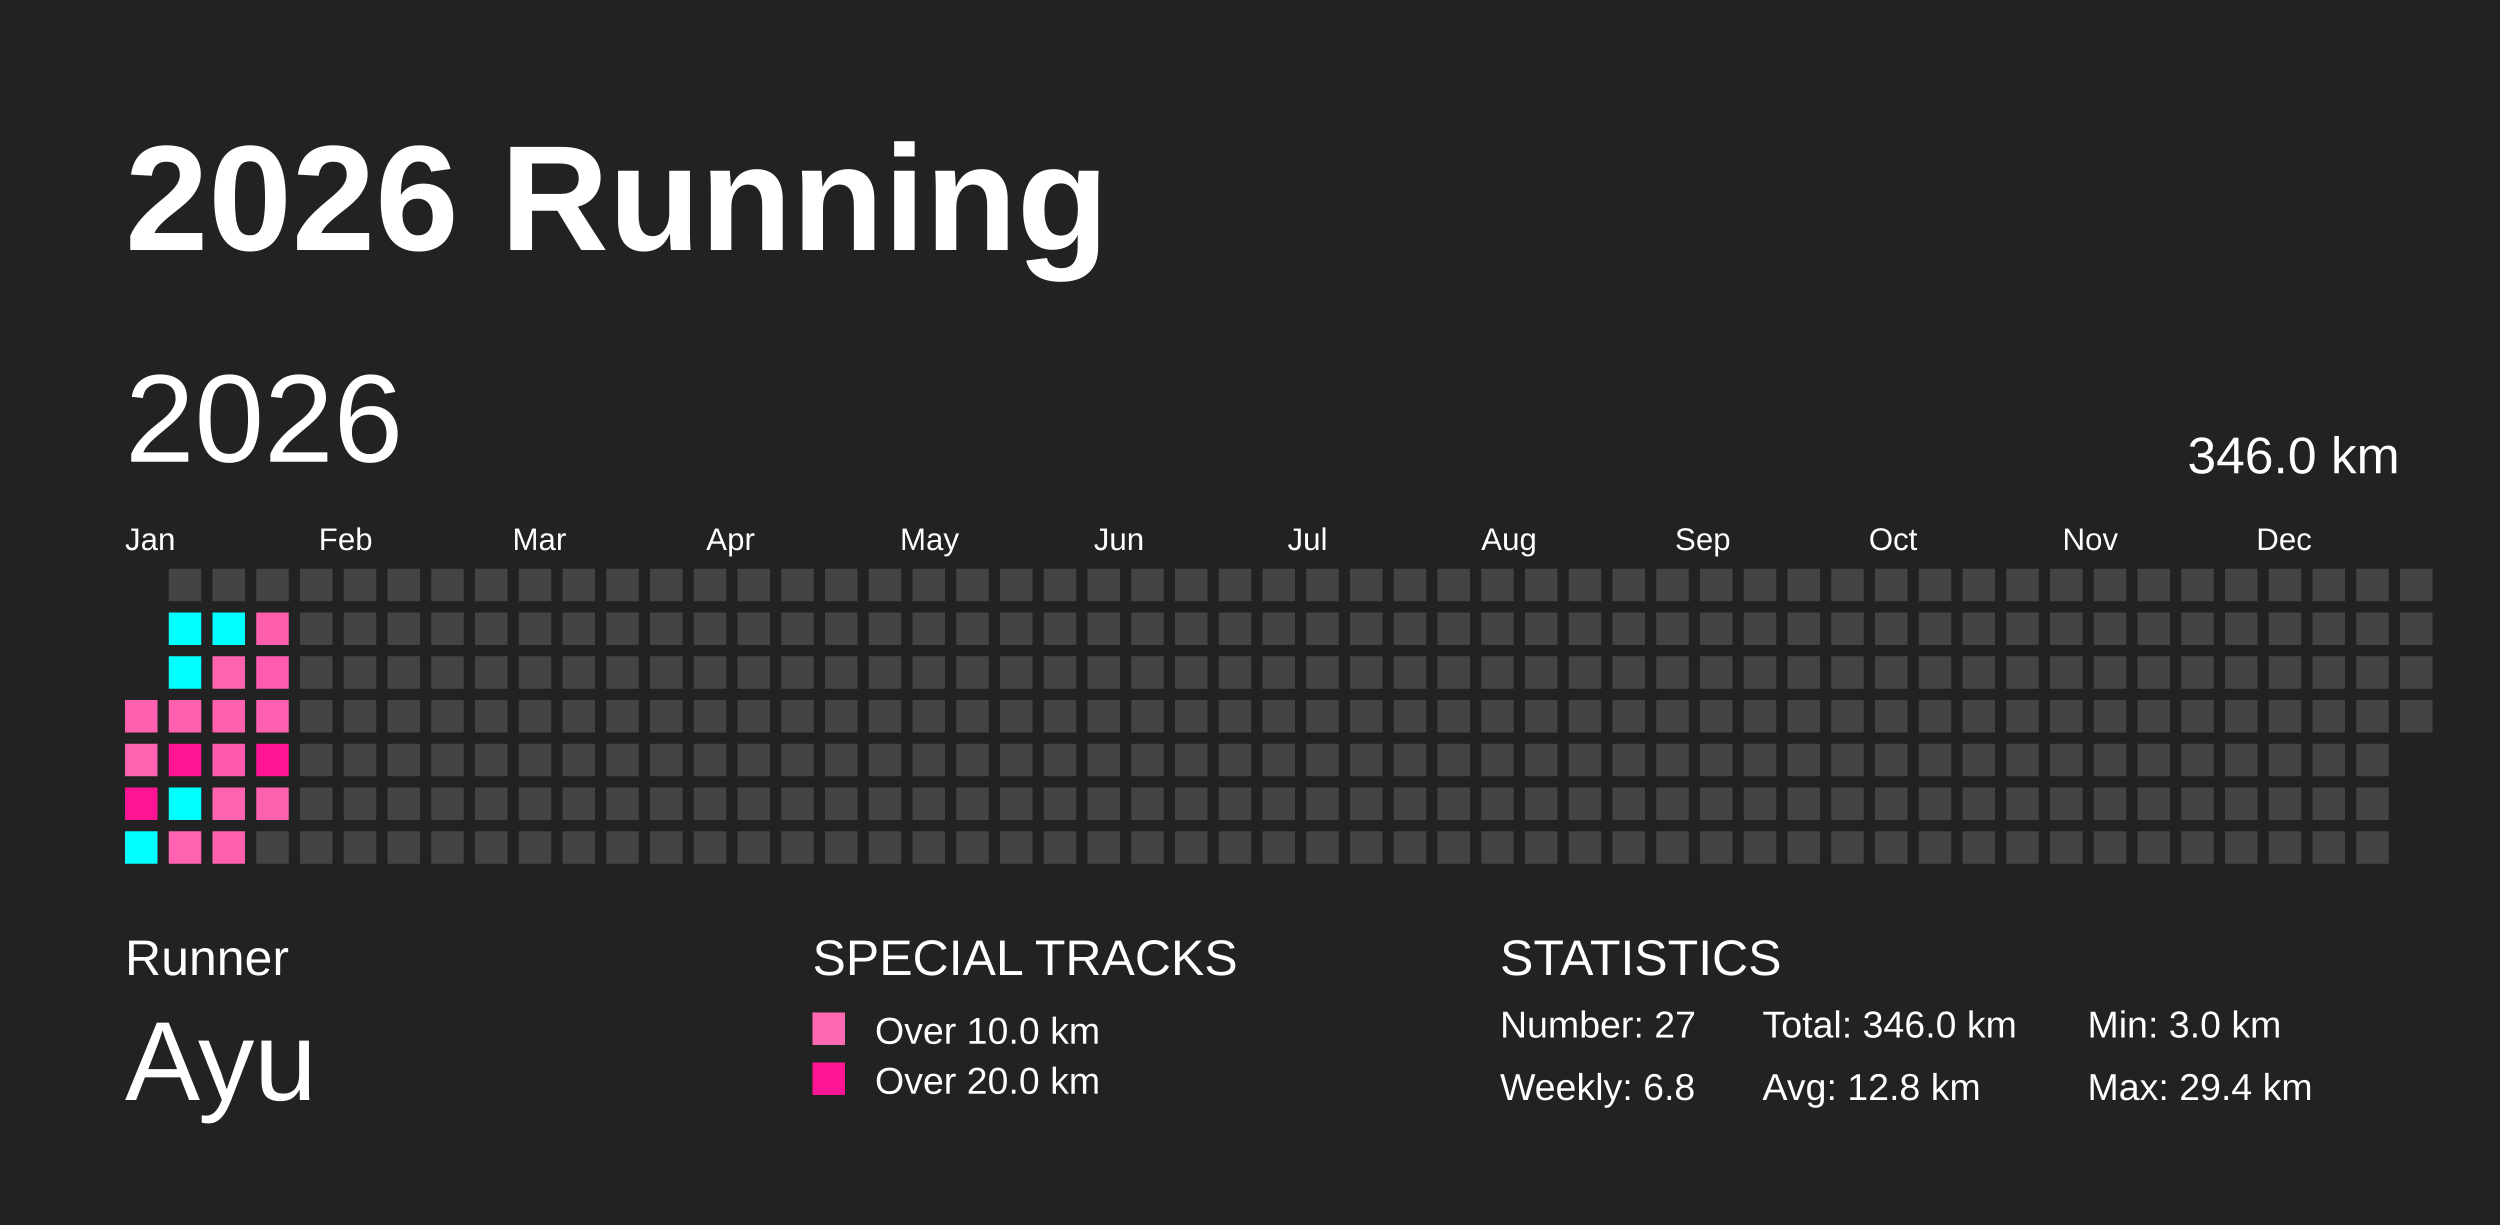
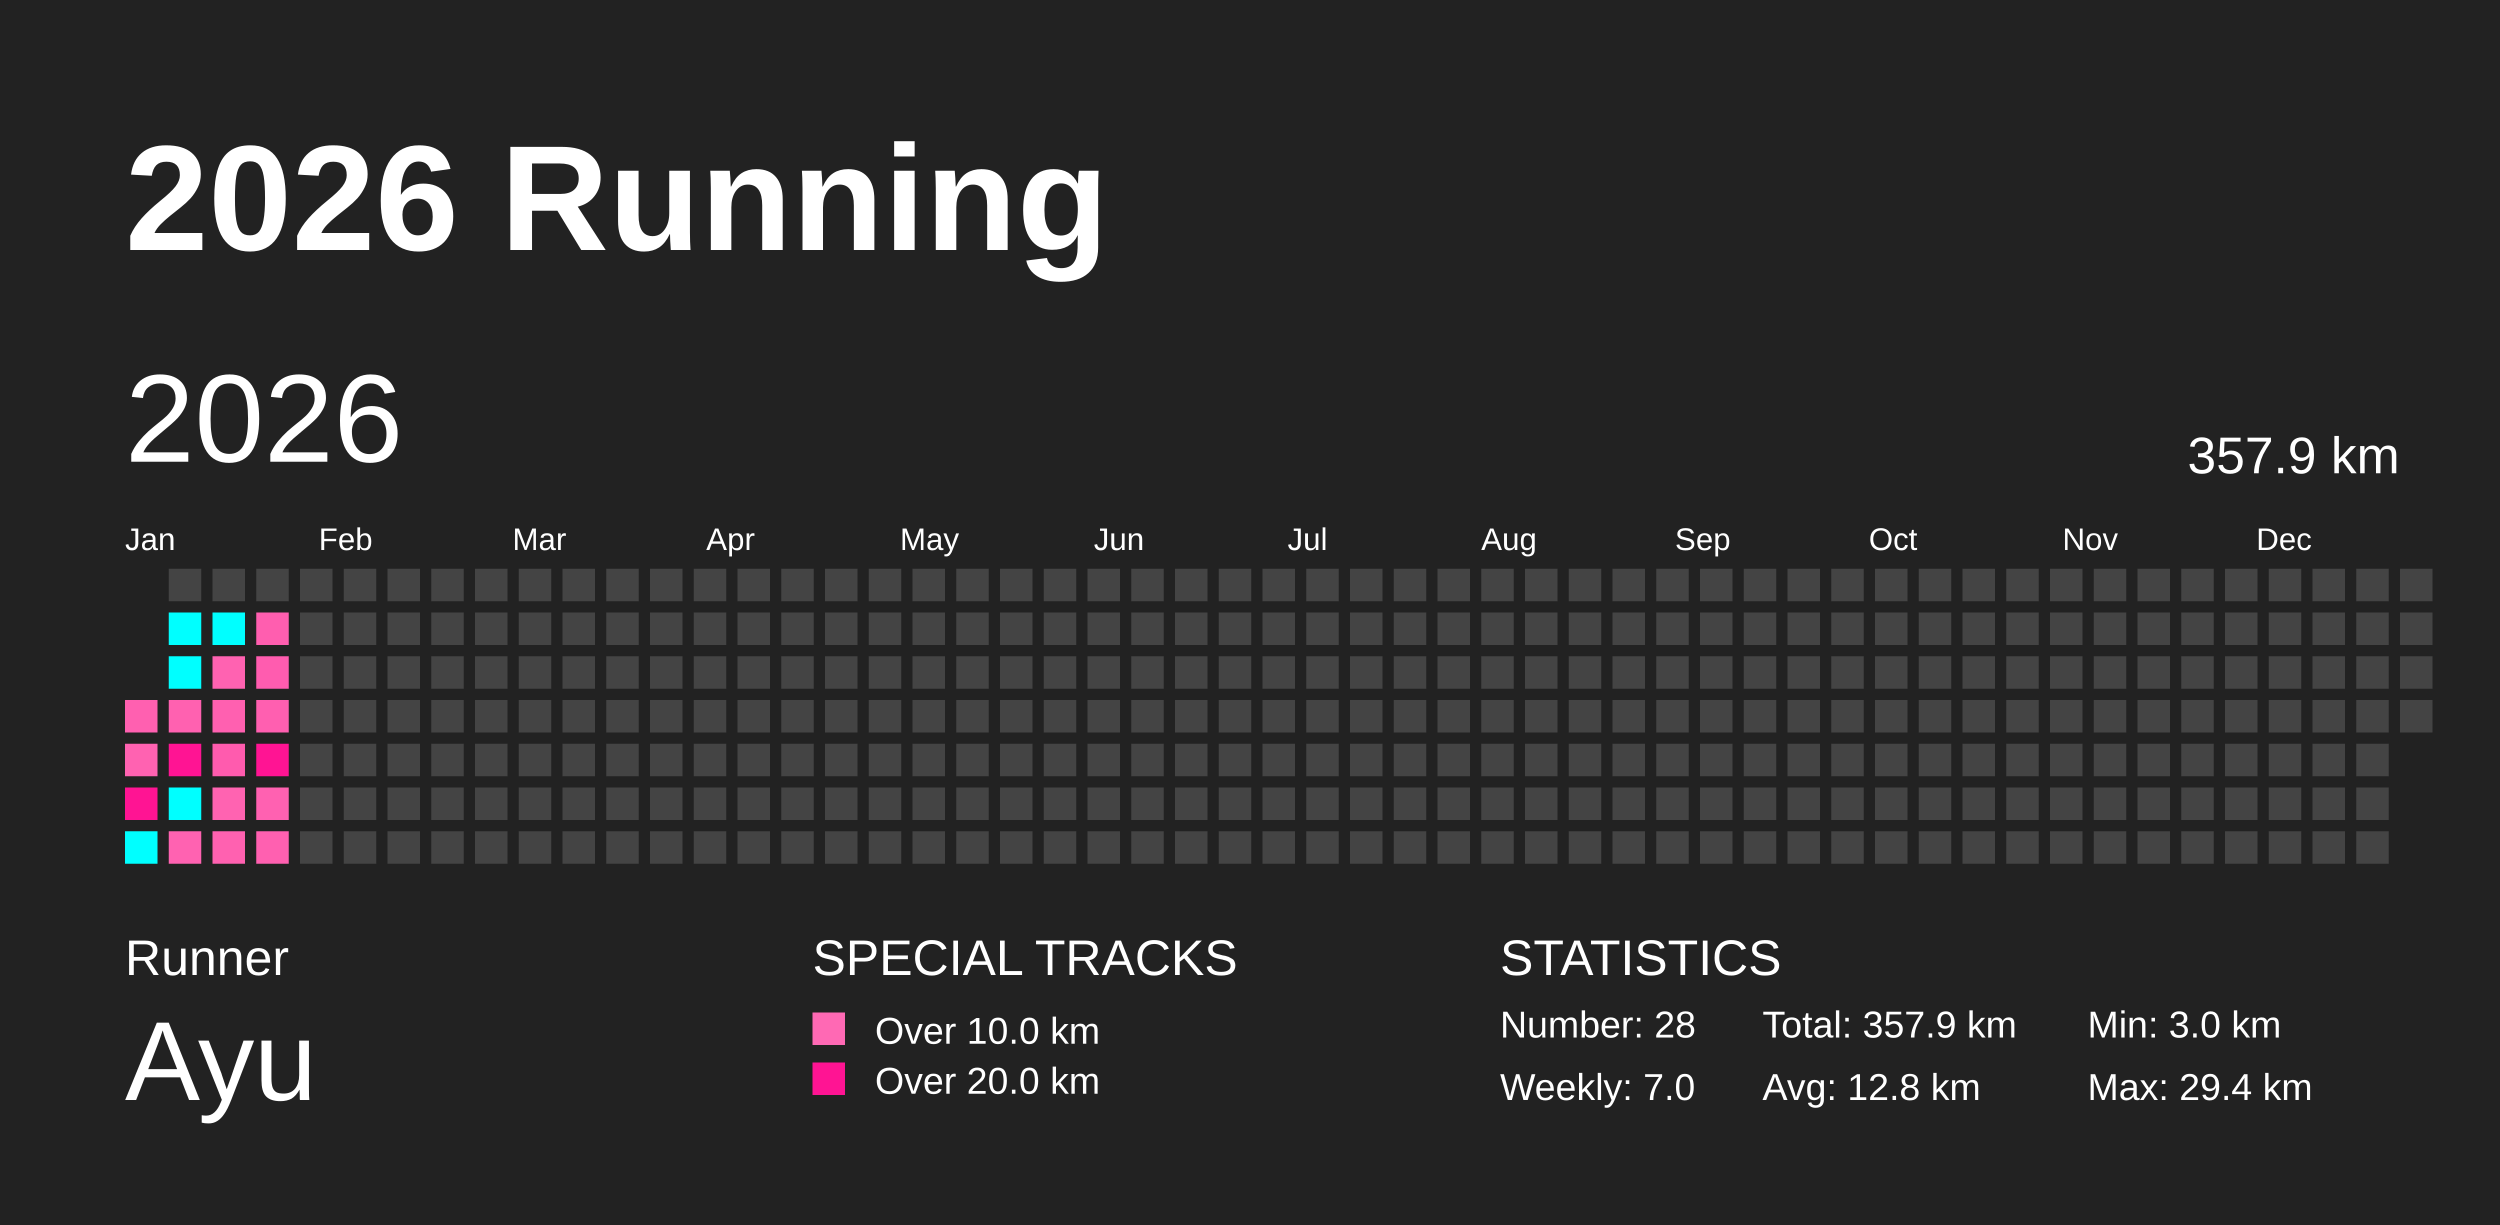
<svg xmlns="http://www.w3.org/2000/svg" baseProfile="full" height="98mm" version="1.1" viewBox="0,0,200,98" width="200mm">
  <defs />
  <rect fill="#222222" height="98" width="200" x="0" y="0" />
  <text fill="#FFFFFF" style="font-size:12px; font-family:Arial; font-weight:bold;" x="10" y="20">2026 Running</text>
  <text fill="#FFFFFF" style="font-size:4px; font-family:Arial" x="10" y="78">Runner</text>
  <text fill="#FFFFFF" style="font-size:9px; font-family:Arial" x="10" y="88">Ayu</text>
  <text fill="#FFFFFF" style="font-size:4px; font-family:Arial" x="65" y="78">SPECIAL TRACKS</text>
  <rect fill="#ff69b4" height="2.6" width="2.6" x="65" y="81" />
  <text fill="#FFFFFF" style="font-size:3px; font-family:Arial" x="70" y="83.5">Over 10.0 km</text>
  <rect fill="#ff1493" height="2.6" width="2.6" x="65" y="85" />
  <text fill="#FFFFFF" style="font-size:3px; font-family:Arial" x="70" y="87.5">Over 20.0 km</text>
  <text fill="#FFFFFF" style="font-size:4px; font-family:Arial" x="120" y="78">STATISTICS</text>
-   <text fill="#FFFFFF" style="font-size:3px; font-family:Arial" x="120" y="83">Number: 27</text>
-   <text fill="#FFFFFF" style="font-size:3px; font-family:Arial" x="120" y="88">Weekly: 6.8</text>
-   <text fill="#FFFFFF" style="font-size:3px; font-family:Arial" x="141" y="83">Total: 346.0 km</text>
+   <text fill="#FFFFFF" style="font-size:3px; font-family:Arial" x="120" y="83">Number: 28</text>
+   <text fill="#FFFFFF" style="font-size:3px; font-family:Arial" x="120" y="88">Weekly: 7.0</text>
+   <text fill="#FFFFFF" style="font-size:3px; font-family:Arial" x="141" y="83">Total: 357.9 km</text>
  <text fill="#FFFFFF" style="font-size:3px; font-family:Arial" x="141" y="88">Avg: 12.8 km</text>
  <text fill="#FFFFFF" style="font-size:3px; font-family:Arial" x="167" y="83">Min: 3.0 km</text>
  <text fill="#FFFFFF" style="font-size:3px; font-family:Arial" x="167" y="88">Max: 29.4 km</text>
  <text dominant-baseline="hanging" fill="#FFFFFF" style="font-size:10.0px; font-family:Arial;" x="10" y="30">2026</text>
-   <text dominant-baseline="hanging" fill="#FFFFFF" style="font-size:4.125px; font-family:Arial;" x="175" y="35">346.0 km</text>
+   <text dominant-baseline="hanging" fill="#FFFFFF" style="font-size:4.125px; font-family:Arial;" x="175" y="35">357.9 km</text>
  <text fill="#FFFFFF" style="font-size:2.5px; font-family:Arial" x="10.0" y="44">Jan</text>
  <text fill="#FFFFFF" style="font-size:2.5px; font-family:Arial" x="25.5" y="44">Feb</text>
  <text fill="#FFFFFF" style="font-size:2.5px; font-family:Arial" x="41.0" y="44">Mar</text>
  <text fill="#FFFFFF" style="font-size:2.5px; font-family:Arial" x="56.5" y="44">Apr</text>
  <text fill="#FFFFFF" style="font-size:2.5px; font-family:Arial" x="72.0" y="44">May</text>
  <text fill="#FFFFFF" style="font-size:2.5px; font-family:Arial" x="87.5" y="44">Jun</text>
  <text fill="#FFFFFF" style="font-size:2.5px; font-family:Arial" x="103.0" y="44">Jul</text>
  <text fill="#FFFFFF" style="font-size:2.5px; font-family:Arial" x="118.5" y="44">Aug</text>
  <text fill="#FFFFFF" style="font-size:2.5px; font-family:Arial" x="134.0" y="44">Sep</text>
  <text fill="#FFFFFF" style="font-size:2.5px; font-family:Arial" x="149.5" y="44">Oct</text>
  <text fill="#FFFFFF" style="font-size:2.5px; font-family:Arial" x="165.0" y="44">Nov</text>
  <text fill="#FFFFFF" style="font-size:2.5px; font-family:Arial" x="180.5" y="44">Dec</text>
  <rect fill="#ff60b0" height="2.6" width="2.6" x="10.0" y="56.0" />
  <rect fill="#ff62b1" height="2.6" width="2.6" x="10.0" y="59.5" />
  <rect fill="#ff1493" height="2.6" width="2.6" x="10.0" y="63.0" />
  <rect fill="#00ffff" height="2.6" width="2.6" x="10.0" y="66.5" />
  <rect fill="#444444" height="2.6" width="2.6" x="13.5" y="45.5" />
  <rect fill="#00ffff" height="2.6" width="2.6" x="13.5" y="49.0" />
  <rect fill="#00ffff" height="2.6" width="2.6" x="13.5" y="52.5" />
  <rect fill="#ff61b0" height="2.6" width="2.6" x="13.5" y="56.0" />
  <rect fill="#ff1493" height="2.6" width="2.6" x="13.5" y="59.5" />
  <rect fill="#00ffff" height="2.6" width="2.6" x="13.5" y="63.0" />
  <rect fill="#ff62b1" height="2.6" width="2.6" x="13.5" y="66.5" />
  <rect fill="#444444" height="2.6" width="2.6" x="17.0" y="45.5" />
  <rect fill="#00ffff" height="2.6" width="2.6" x="17.0" y="49.0" />
  <rect fill="#ff62b1" height="2.6" width="2.6" x="17.0" y="52.5" />
  <rect fill="#ff60b0" height="2.6" width="2.6" x="17.0" y="56.0" />
  <rect fill="#ff5bae" height="2.6" width="2.6" x="17.0" y="59.5" />
  <rect fill="#ff63b1" height="2.6" width="2.6" x="17.0" y="63.0" />
  <rect fill="#ff61b0" height="2.6" width="2.6" x="17.0" y="66.5" />
  <rect fill="#444444" height="2.6" width="2.6" x="20.5" y="45.5" />
  <rect fill="#ff5eaf" height="2.6" width="2.6" x="20.5" y="49.0" />
  <rect fill="#ff5caf" height="2.6" width="2.6" x="20.5" y="52.5" />
  <rect fill="#ff5fb0" height="2.6" width="2.6" x="20.5" y="56.0" />
  <rect fill="#ff1493" height="2.6" width="2.6" x="20.5" y="59.5" />
  <rect fill="#ff61b1" height="2.6" width="2.6" x="20.5" y="63.0" />
-   <rect fill="#444444" height="2.6" width="2.6" x="20.5" y="66.5" />
+   <rect fill="#ff60b0" height="2.6" width="2.6" x="20.5" y="66.5" />
  <rect fill="#444444" height="2.6" width="2.6" x="24.0" y="45.5" />
  <rect fill="#444444" height="2.6" width="2.6" x="24.0" y="49.0" />
  <rect fill="#444444" height="2.6" width="2.6" x="24.0" y="52.5" />
  <rect fill="#444444" height="2.6" width="2.6" x="24.0" y="56.0" />
  <rect fill="#444444" height="2.6" width="2.6" x="24.0" y="59.5" />
  <rect fill="#444444" height="2.6" width="2.6" x="24.0" y="63.0" />
  <rect fill="#444444" height="2.6" width="2.6" x="24.0" y="66.5" />
  <rect fill="#444444" height="2.6" width="2.6" x="27.5" y="45.5" />
  <rect fill="#444444" height="2.6" width="2.6" x="27.5" y="49.0" />
  <rect fill="#444444" height="2.6" width="2.6" x="27.5" y="52.5" />
  <rect fill="#444444" height="2.6" width="2.6" x="27.5" y="56.0" />
  <rect fill="#444444" height="2.6" width="2.6" x="27.5" y="59.5" />
  <rect fill="#444444" height="2.6" width="2.6" x="27.5" y="63.0" />
  <rect fill="#444444" height="2.6" width="2.6" x="27.5" y="66.5" />
  <rect fill="#444444" height="2.6" width="2.6" x="31.0" y="45.5" />
  <rect fill="#444444" height="2.6" width="2.6" x="31.0" y="49.0" />
  <rect fill="#444444" height="2.6" width="2.6" x="31.0" y="52.5" />
  <rect fill="#444444" height="2.6" width="2.6" x="31.0" y="56.0" />
  <rect fill="#444444" height="2.6" width="2.6" x="31.0" y="59.5" />
  <rect fill="#444444" height="2.6" width="2.6" x="31.0" y="63.0" />
  <rect fill="#444444" height="2.6" width="2.6" x="31.0" y="66.5" />
  <rect fill="#444444" height="2.6" width="2.6" x="34.5" y="45.5" />
  <rect fill="#444444" height="2.6" width="2.6" x="34.5" y="49.0" />
  <rect fill="#444444" height="2.6" width="2.6" x="34.5" y="52.5" />
  <rect fill="#444444" height="2.6" width="2.6" x="34.5" y="56.0" />
  <rect fill="#444444" height="2.6" width="2.6" x="34.5" y="59.5" />
  <rect fill="#444444" height="2.6" width="2.6" x="34.5" y="63.0" />
  <rect fill="#444444" height="2.6" width="2.6" x="34.5" y="66.5" />
  <rect fill="#444444" height="2.6" width="2.6" x="38.0" y="45.5" />
  <rect fill="#444444" height="2.6" width="2.6" x="38.0" y="49.0" />
  <rect fill="#444444" height="2.6" width="2.6" x="38.0" y="52.5" />
  <rect fill="#444444" height="2.6" width="2.6" x="38.0" y="56.0" />
  <rect fill="#444444" height="2.6" width="2.6" x="38.0" y="59.5" />
  <rect fill="#444444" height="2.6" width="2.6" x="38.0" y="63.0" />
  <rect fill="#444444" height="2.6" width="2.6" x="38.0" y="66.5" />
  <rect fill="#444444" height="2.6" width="2.6" x="41.5" y="45.5" />
  <rect fill="#444444" height="2.6" width="2.6" x="41.5" y="49.0" />
  <rect fill="#444444" height="2.6" width="2.6" x="41.5" y="52.5" />
  <rect fill="#444444" height="2.6" width="2.6" x="41.5" y="56.0" />
  <rect fill="#444444" height="2.6" width="2.6" x="41.5" y="59.5" />
  <rect fill="#444444" height="2.6" width="2.6" x="41.5" y="63.0" />
  <rect fill="#444444" height="2.6" width="2.6" x="41.5" y="66.5" />
  <rect fill="#444444" height="2.6" width="2.6" x="45.0" y="45.5" />
  <rect fill="#444444" height="2.6" width="2.6" x="45.0" y="49.0" />
  <rect fill="#444444" height="2.6" width="2.6" x="45.0" y="52.5" />
  <rect fill="#444444" height="2.6" width="2.6" x="45.0" y="56.0" />
  <rect fill="#444444" height="2.6" width="2.6" x="45.0" y="59.5" />
  <rect fill="#444444" height="2.6" width="2.6" x="45.0" y="63.0" />
  <rect fill="#444444" height="2.6" width="2.6" x="45.0" y="66.5" />
  <rect fill="#444444" height="2.6" width="2.6" x="48.5" y="45.5" />
  <rect fill="#444444" height="2.6" width="2.6" x="48.5" y="49.0" />
  <rect fill="#444444" height="2.6" width="2.6" x="48.5" y="52.5" />
  <rect fill="#444444" height="2.6" width="2.6" x="48.5" y="56.0" />
  <rect fill="#444444" height="2.6" width="2.6" x="48.5" y="59.5" />
  <rect fill="#444444" height="2.6" width="2.6" x="48.5" y="63.0" />
  <rect fill="#444444" height="2.6" width="2.6" x="48.5" y="66.5" />
  <rect fill="#444444" height="2.6" width="2.6" x="52.0" y="45.5" />
  <rect fill="#444444" height="2.6" width="2.6" x="52.0" y="49.0" />
  <rect fill="#444444" height="2.6" width="2.6" x="52.0" y="52.5" />
  <rect fill="#444444" height="2.6" width="2.6" x="52.0" y="56.0" />
  <rect fill="#444444" height="2.6" width="2.6" x="52.0" y="59.5" />
  <rect fill="#444444" height="2.6" width="2.6" x="52.0" y="63.0" />
  <rect fill="#444444" height="2.6" width="2.6" x="52.0" y="66.5" />
  <rect fill="#444444" height="2.6" width="2.6" x="55.5" y="45.5" />
  <rect fill="#444444" height="2.6" width="2.6" x="55.5" y="49.0" />
  <rect fill="#444444" height="2.6" width="2.6" x="55.5" y="52.5" />
  <rect fill="#444444" height="2.6" width="2.6" x="55.5" y="56.0" />
  <rect fill="#444444" height="2.6" width="2.6" x="55.5" y="59.5" />
  <rect fill="#444444" height="2.6" width="2.6" x="55.5" y="63.0" />
  <rect fill="#444444" height="2.6" width="2.6" x="55.5" y="66.5" />
  <rect fill="#444444" height="2.6" width="2.6" x="59.0" y="45.5" />
  <rect fill="#444444" height="2.6" width="2.6" x="59.0" y="49.0" />
  <rect fill="#444444" height="2.6" width="2.6" x="59.0" y="52.5" />
  <rect fill="#444444" height="2.6" width="2.6" x="59.0" y="56.0" />
  <rect fill="#444444" height="2.6" width="2.6" x="59.0" y="59.5" />
  <rect fill="#444444" height="2.6" width="2.6" x="59.0" y="63.0" />
  <rect fill="#444444" height="2.6" width="2.6" x="59.0" y="66.5" />
  <rect fill="#444444" height="2.6" width="2.6" x="62.5" y="45.5" />
  <rect fill="#444444" height="2.6" width="2.6" x="62.5" y="49.0" />
  <rect fill="#444444" height="2.6" width="2.6" x="62.5" y="52.5" />
  <rect fill="#444444" height="2.6" width="2.6" x="62.5" y="56.0" />
  <rect fill="#444444" height="2.6" width="2.6" x="62.5" y="59.5" />
  <rect fill="#444444" height="2.6" width="2.6" x="62.5" y="63.0" />
  <rect fill="#444444" height="2.6" width="2.6" x="62.5" y="66.5" />
  <rect fill="#444444" height="2.6" width="2.6" x="66.0" y="45.5" />
  <rect fill="#444444" height="2.6" width="2.6" x="66.0" y="49.0" />
  <rect fill="#444444" height="2.6" width="2.6" x="66.0" y="52.5" />
  <rect fill="#444444" height="2.6" width="2.6" x="66.0" y="56.0" />
  <rect fill="#444444" height="2.6" width="2.6" x="66.0" y="59.5" />
  <rect fill="#444444" height="2.6" width="2.6" x="66.0" y="63.0" />
  <rect fill="#444444" height="2.6" width="2.6" x="66.0" y="66.5" />
  <rect fill="#444444" height="2.6" width="2.6" x="69.5" y="45.5" />
  <rect fill="#444444" height="2.6" width="2.6" x="69.5" y="49.0" />
  <rect fill="#444444" height="2.6" width="2.6" x="69.5" y="52.5" />
  <rect fill="#444444" height="2.6" width="2.6" x="69.5" y="56.0" />
  <rect fill="#444444" height="2.6" width="2.6" x="69.5" y="59.5" />
  <rect fill="#444444" height="2.6" width="2.6" x="69.5" y="63.0" />
  <rect fill="#444444" height="2.6" width="2.6" x="69.5" y="66.5" />
  <rect fill="#444444" height="2.6" width="2.6" x="73.0" y="45.5" />
  <rect fill="#444444" height="2.6" width="2.6" x="73.0" y="49.0" />
  <rect fill="#444444" height="2.6" width="2.6" x="73.0" y="52.5" />
  <rect fill="#444444" height="2.6" width="2.6" x="73.0" y="56.0" />
  <rect fill="#444444" height="2.6" width="2.6" x="73.0" y="59.5" />
  <rect fill="#444444" height="2.6" width="2.6" x="73.0" y="63.0" />
  <rect fill="#444444" height="2.6" width="2.6" x="73.0" y="66.5" />
  <rect fill="#444444" height="2.6" width="2.6" x="76.5" y="45.5" />
  <rect fill="#444444" height="2.6" width="2.6" x="76.5" y="49.0" />
  <rect fill="#444444" height="2.6" width="2.6" x="76.5" y="52.5" />
  <rect fill="#444444" height="2.6" width="2.6" x="76.5" y="56.0" />
  <rect fill="#444444" height="2.6" width="2.6" x="76.5" y="59.5" />
  <rect fill="#444444" height="2.6" width="2.6" x="76.5" y="63.0" />
  <rect fill="#444444" height="2.6" width="2.6" x="76.5" y="66.5" />
  <rect fill="#444444" height="2.6" width="2.6" x="80.0" y="45.5" />
  <rect fill="#444444" height="2.6" width="2.6" x="80.0" y="49.0" />
  <rect fill="#444444" height="2.6" width="2.6" x="80.0" y="52.5" />
  <rect fill="#444444" height="2.6" width="2.6" x="80.0" y="56.0" />
  <rect fill="#444444" height="2.6" width="2.6" x="80.0" y="59.5" />
  <rect fill="#444444" height="2.6" width="2.6" x="80.0" y="63.0" />
  <rect fill="#444444" height="2.6" width="2.6" x="80.0" y="66.5" />
  <rect fill="#444444" height="2.6" width="2.6" x="83.5" y="45.5" />
  <rect fill="#444444" height="2.6" width="2.6" x="83.5" y="49.0" />
  <rect fill="#444444" height="2.6" width="2.6" x="83.5" y="52.5" />
  <rect fill="#444444" height="2.6" width="2.6" x="83.5" y="56.0" />
  <rect fill="#444444" height="2.6" width="2.6" x="83.5" y="59.5" />
  <rect fill="#444444" height="2.6" width="2.6" x="83.5" y="63.0" />
  <rect fill="#444444" height="2.6" width="2.6" x="83.5" y="66.5" />
  <rect fill="#444444" height="2.6" width="2.6" x="87.0" y="45.5" />
  <rect fill="#444444" height="2.6" width="2.6" x="87.0" y="49.0" />
  <rect fill="#444444" height="2.6" width="2.6" x="87.0" y="52.5" />
  <rect fill="#444444" height="2.6" width="2.6" x="87.0" y="56.0" />
  <rect fill="#444444" height="2.6" width="2.6" x="87.0" y="59.5" />
  <rect fill="#444444" height="2.6" width="2.6" x="87.0" y="63.0" />
  <rect fill="#444444" height="2.6" width="2.6" x="87.0" y="66.5" />
  <rect fill="#444444" height="2.6" width="2.6" x="90.5" y="45.5" />
  <rect fill="#444444" height="2.6" width="2.6" x="90.5" y="49.0" />
  <rect fill="#444444" height="2.6" width="2.6" x="90.5" y="52.5" />
  <rect fill="#444444" height="2.6" width="2.6" x="90.5" y="56.0" />
  <rect fill="#444444" height="2.6" width="2.6" x="90.5" y="59.5" />
  <rect fill="#444444" height="2.6" width="2.6" x="90.5" y="63.0" />
  <rect fill="#444444" height="2.6" width="2.6" x="90.5" y="66.5" />
  <rect fill="#444444" height="2.6" width="2.6" x="94.0" y="45.5" />
  <rect fill="#444444" height="2.6" width="2.6" x="94.0" y="49.0" />
  <rect fill="#444444" height="2.6" width="2.6" x="94.0" y="52.5" />
  <rect fill="#444444" height="2.6" width="2.6" x="94.0" y="56.0" />
  <rect fill="#444444" height="2.6" width="2.6" x="94.0" y="59.5" />
  <rect fill="#444444" height="2.6" width="2.6" x="94.0" y="63.0" />
  <rect fill="#444444" height="2.6" width="2.6" x="94.0" y="66.5" />
  <rect fill="#444444" height="2.6" width="2.6" x="97.5" y="45.5" />
  <rect fill="#444444" height="2.6" width="2.6" x="97.5" y="49.0" />
  <rect fill="#444444" height="2.6" width="2.6" x="97.5" y="52.5" />
  <rect fill="#444444" height="2.6" width="2.6" x="97.5" y="56.0" />
  <rect fill="#444444" height="2.6" width="2.6" x="97.5" y="59.5" />
  <rect fill="#444444" height="2.6" width="2.6" x="97.5" y="63.0" />
  <rect fill="#444444" height="2.6" width="2.6" x="97.5" y="66.5" />
  <rect fill="#444444" height="2.6" width="2.6" x="101.0" y="45.5" />
  <rect fill="#444444" height="2.6" width="2.6" x="101.0" y="49.0" />
  <rect fill="#444444" height="2.6" width="2.6" x="101.0" y="52.5" />
  <rect fill="#444444" height="2.6" width="2.6" x="101.0" y="56.0" />
  <rect fill="#444444" height="2.6" width="2.6" x="101.0" y="59.5" />
  <rect fill="#444444" height="2.6" width="2.6" x="101.0" y="63.0" />
  <rect fill="#444444" height="2.6" width="2.6" x="101.0" y="66.5" />
  <rect fill="#444444" height="2.6" width="2.6" x="104.5" y="45.5" />
  <rect fill="#444444" height="2.6" width="2.6" x="104.5" y="49.0" />
  <rect fill="#444444" height="2.6" width="2.6" x="104.5" y="52.5" />
  <rect fill="#444444" height="2.6" width="2.6" x="104.5" y="56.0" />
  <rect fill="#444444" height="2.6" width="2.6" x="104.5" y="59.5" />
  <rect fill="#444444" height="2.6" width="2.6" x="104.5" y="63.0" />
  <rect fill="#444444" height="2.6" width="2.6" x="104.5" y="66.5" />
  <rect fill="#444444" height="2.6" width="2.6" x="108.0" y="45.5" />
  <rect fill="#444444" height="2.6" width="2.6" x="108.0" y="49.0" />
  <rect fill="#444444" height="2.6" width="2.6" x="108.0" y="52.5" />
  <rect fill="#444444" height="2.6" width="2.6" x="108.0" y="56.0" />
  <rect fill="#444444" height="2.6" width="2.6" x="108.0" y="59.5" />
  <rect fill="#444444" height="2.6" width="2.6" x="108.0" y="63.0" />
  <rect fill="#444444" height="2.6" width="2.6" x="108.0" y="66.5" />
  <rect fill="#444444" height="2.6" width="2.6" x="111.5" y="45.5" />
  <rect fill="#444444" height="2.6" width="2.6" x="111.5" y="49.0" />
  <rect fill="#444444" height="2.6" width="2.6" x="111.5" y="52.5" />
  <rect fill="#444444" height="2.6" width="2.6" x="111.5" y="56.0" />
  <rect fill="#444444" height="2.6" width="2.6" x="111.5" y="59.5" />
  <rect fill="#444444" height="2.6" width="2.6" x="111.5" y="63.0" />
  <rect fill="#444444" height="2.6" width="2.6" x="111.5" y="66.5" />
  <rect fill="#444444" height="2.6" width="2.6" x="115.0" y="45.5" />
  <rect fill="#444444" height="2.6" width="2.6" x="115.0" y="49.0" />
  <rect fill="#444444" height="2.6" width="2.6" x="115.0" y="52.5" />
  <rect fill="#444444" height="2.6" width="2.6" x="115.0" y="56.0" />
  <rect fill="#444444" height="2.6" width="2.6" x="115.0" y="59.5" />
  <rect fill="#444444" height="2.6" width="2.6" x="115.0" y="63.0" />
  <rect fill="#444444" height="2.6" width="2.6" x="115.0" y="66.5" />
  <rect fill="#444444" height="2.6" width="2.6" x="118.5" y="45.5" />
  <rect fill="#444444" height="2.6" width="2.6" x="118.5" y="49.0" />
  <rect fill="#444444" height="2.6" width="2.6" x="118.5" y="52.5" />
  <rect fill="#444444" height="2.6" width="2.6" x="118.5" y="56.0" />
  <rect fill="#444444" height="2.6" width="2.6" x="118.5" y="59.5" />
  <rect fill="#444444" height="2.6" width="2.6" x="118.5" y="63.0" />
  <rect fill="#444444" height="2.6" width="2.6" x="118.5" y="66.5" />
  <rect fill="#444444" height="2.6" width="2.6" x="122.0" y="45.5" />
  <rect fill="#444444" height="2.6" width="2.6" x="122.0" y="49.0" />
  <rect fill="#444444" height="2.6" width="2.6" x="122.0" y="52.5" />
  <rect fill="#444444" height="2.6" width="2.6" x="122.0" y="56.0" />
  <rect fill="#444444" height="2.6" width="2.6" x="122.0" y="59.5" />
  <rect fill="#444444" height="2.6" width="2.6" x="122.0" y="63.0" />
  <rect fill="#444444" height="2.6" width="2.6" x="122.0" y="66.5" />
  <rect fill="#444444" height="2.6" width="2.6" x="125.5" y="45.5" />
  <rect fill="#444444" height="2.6" width="2.6" x="125.5" y="49.0" />
  <rect fill="#444444" height="2.6" width="2.6" x="125.5" y="52.5" />
  <rect fill="#444444" height="2.6" width="2.6" x="125.5" y="56.0" />
  <rect fill="#444444" height="2.6" width="2.6" x="125.5" y="59.5" />
  <rect fill="#444444" height="2.6" width="2.6" x="125.5" y="63.0" />
  <rect fill="#444444" height="2.6" width="2.6" x="125.5" y="66.5" />
  <rect fill="#444444" height="2.6" width="2.6" x="129.0" y="45.5" />
  <rect fill="#444444" height="2.6" width="2.6" x="129.0" y="49.0" />
  <rect fill="#444444" height="2.6" width="2.6" x="129.0" y="52.5" />
  <rect fill="#444444" height="2.6" width="2.6" x="129.0" y="56.0" />
  <rect fill="#444444" height="2.6" width="2.6" x="129.0" y="59.5" />
  <rect fill="#444444" height="2.6" width="2.6" x="129.0" y="63.0" />
  <rect fill="#444444" height="2.6" width="2.6" x="129.0" y="66.5" />
  <rect fill="#444444" height="2.6" width="2.6" x="132.5" y="45.5" />
  <rect fill="#444444" height="2.6" width="2.6" x="132.5" y="49.0" />
  <rect fill="#444444" height="2.6" width="2.6" x="132.5" y="52.5" />
  <rect fill="#444444" height="2.6" width="2.6" x="132.5" y="56.0" />
  <rect fill="#444444" height="2.6" width="2.6" x="132.5" y="59.5" />
  <rect fill="#444444" height="2.6" width="2.6" x="132.5" y="63.0" />
  <rect fill="#444444" height="2.6" width="2.6" x="132.5" y="66.5" />
  <rect fill="#444444" height="2.6" width="2.6" x="136.0" y="45.5" />
  <rect fill="#444444" height="2.6" width="2.6" x="136.0" y="49.0" />
  <rect fill="#444444" height="2.6" width="2.6" x="136.0" y="52.5" />
  <rect fill="#444444" height="2.6" width="2.6" x="136.0" y="56.0" />
  <rect fill="#444444" height="2.6" width="2.6" x="136.0" y="59.5" />
  <rect fill="#444444" height="2.6" width="2.6" x="136.0" y="63.0" />
  <rect fill="#444444" height="2.6" width="2.6" x="136.0" y="66.5" />
  <rect fill="#444444" height="2.6" width="2.6" x="139.5" y="45.5" />
  <rect fill="#444444" height="2.6" width="2.6" x="139.5" y="49.0" />
  <rect fill="#444444" height="2.6" width="2.6" x="139.5" y="52.5" />
  <rect fill="#444444" height="2.6" width="2.6" x="139.5" y="56.0" />
  <rect fill="#444444" height="2.6" width="2.6" x="139.5" y="59.5" />
  <rect fill="#444444" height="2.6" width="2.6" x="139.5" y="63.0" />
  <rect fill="#444444" height="2.6" width="2.6" x="139.5" y="66.5" />
  <rect fill="#444444" height="2.6" width="2.6" x="143.0" y="45.5" />
  <rect fill="#444444" height="2.6" width="2.6" x="143.0" y="49.0" />
  <rect fill="#444444" height="2.6" width="2.6" x="143.0" y="52.5" />
  <rect fill="#444444" height="2.6" width="2.6" x="143.0" y="56.0" />
  <rect fill="#444444" height="2.6" width="2.6" x="143.0" y="59.5" />
  <rect fill="#444444" height="2.6" width="2.6" x="143.0" y="63.0" />
  <rect fill="#444444" height="2.6" width="2.6" x="143.0" y="66.5" />
  <rect fill="#444444" height="2.6" width="2.6" x="146.5" y="45.5" />
  <rect fill="#444444" height="2.6" width="2.6" x="146.5" y="49.0" />
  <rect fill="#444444" height="2.6" width="2.6" x="146.5" y="52.5" />
  <rect fill="#444444" height="2.6" width="2.6" x="146.5" y="56.0" />
  <rect fill="#444444" height="2.6" width="2.6" x="146.5" y="59.5" />
  <rect fill="#444444" height="2.6" width="2.6" x="146.5" y="63.0" />
  <rect fill="#444444" height="2.6" width="2.6" x="146.5" y="66.5" />
  <rect fill="#444444" height="2.6" width="2.6" x="150.0" y="45.5" />
  <rect fill="#444444" height="2.6" width="2.6" x="150.0" y="49.0" />
  <rect fill="#444444" height="2.6" width="2.6" x="150.0" y="52.5" />
  <rect fill="#444444" height="2.6" width="2.6" x="150.0" y="56.0" />
  <rect fill="#444444" height="2.6" width="2.6" x="150.0" y="59.5" />
  <rect fill="#444444" height="2.6" width="2.6" x="150.0" y="63.0" />
  <rect fill="#444444" height="2.6" width="2.6" x="150.0" y="66.5" />
  <rect fill="#444444" height="2.6" width="2.6" x="153.5" y="45.5" />
  <rect fill="#444444" height="2.6" width="2.6" x="153.5" y="49.0" />
  <rect fill="#444444" height="2.6" width="2.6" x="153.5" y="52.5" />
  <rect fill="#444444" height="2.6" width="2.6" x="153.5" y="56.0" />
  <rect fill="#444444" height="2.6" width="2.6" x="153.5" y="59.5" />
  <rect fill="#444444" height="2.6" width="2.6" x="153.5" y="63.0" />
  <rect fill="#444444" height="2.6" width="2.6" x="153.5" y="66.5" />
  <rect fill="#444444" height="2.6" width="2.6" x="157.0" y="45.5" />
  <rect fill="#444444" height="2.6" width="2.6" x="157.0" y="49.0" />
  <rect fill="#444444" height="2.6" width="2.6" x="157.0" y="52.5" />
  <rect fill="#444444" height="2.6" width="2.6" x="157.0" y="56.0" />
  <rect fill="#444444" height="2.6" width="2.6" x="157.0" y="59.5" />
  <rect fill="#444444" height="2.6" width="2.6" x="157.0" y="63.0" />
  <rect fill="#444444" height="2.6" width="2.6" x="157.0" y="66.5" />
  <rect fill="#444444" height="2.6" width="2.6" x="160.5" y="45.5" />
  <rect fill="#444444" height="2.6" width="2.6" x="160.5" y="49.0" />
  <rect fill="#444444" height="2.6" width="2.6" x="160.5" y="52.5" />
  <rect fill="#444444" height="2.6" width="2.6" x="160.5" y="56.0" />
  <rect fill="#444444" height="2.6" width="2.6" x="160.5" y="59.5" />
  <rect fill="#444444" height="2.6" width="2.6" x="160.5" y="63.0" />
  <rect fill="#444444" height="2.6" width="2.6" x="160.5" y="66.5" />
  <rect fill="#444444" height="2.6" width="2.6" x="164.0" y="45.5" />
  <rect fill="#444444" height="2.6" width="2.6" x="164.0" y="49.0" />
  <rect fill="#444444" height="2.6" width="2.6" x="164.0" y="52.5" />
  <rect fill="#444444" height="2.6" width="2.6" x="164.0" y="56.0" />
  <rect fill="#444444" height="2.6" width="2.6" x="164.0" y="59.5" />
  <rect fill="#444444" height="2.6" width="2.6" x="164.0" y="63.0" />
  <rect fill="#444444" height="2.6" width="2.6" x="164.0" y="66.5" />
  <rect fill="#444444" height="2.6" width="2.6" x="167.5" y="45.5" />
  <rect fill="#444444" height="2.6" width="2.6" x="167.5" y="49.0" />
  <rect fill="#444444" height="2.6" width="2.6" x="167.5" y="52.5" />
  <rect fill="#444444" height="2.6" width="2.6" x="167.5" y="56.0" />
  <rect fill="#444444" height="2.6" width="2.6" x="167.5" y="59.5" />
  <rect fill="#444444" height="2.6" width="2.6" x="167.5" y="63.0" />
  <rect fill="#444444" height="2.6" width="2.6" x="167.5" y="66.5" />
  <rect fill="#444444" height="2.6" width="2.6" x="171.0" y="45.5" />
  <rect fill="#444444" height="2.6" width="2.6" x="171.0" y="49.0" />
  <rect fill="#444444" height="2.6" width="2.6" x="171.0" y="52.5" />
  <rect fill="#444444" height="2.6" width="2.6" x="171.0" y="56.0" />
  <rect fill="#444444" height="2.6" width="2.6" x="171.0" y="59.5" />
  <rect fill="#444444" height="2.6" width="2.6" x="171.0" y="63.0" />
  <rect fill="#444444" height="2.6" width="2.6" x="171.0" y="66.5" />
  <rect fill="#444444" height="2.6" width="2.6" x="174.5" y="45.5" />
  <rect fill="#444444" height="2.6" width="2.6" x="174.5" y="49.0" />
  <rect fill="#444444" height="2.6" width="2.6" x="174.5" y="52.5" />
  <rect fill="#444444" height="2.6" width="2.6" x="174.5" y="56.0" />
  <rect fill="#444444" height="2.6" width="2.6" x="174.5" y="59.5" />
  <rect fill="#444444" height="2.6" width="2.6" x="174.5" y="63.0" />
  <rect fill="#444444" height="2.6" width="2.6" x="174.5" y="66.5" />
  <rect fill="#444444" height="2.6" width="2.6" x="178.0" y="45.5" />
  <rect fill="#444444" height="2.6" width="2.6" x="178.0" y="49.0" />
  <rect fill="#444444" height="2.6" width="2.6" x="178.0" y="52.5" />
  <rect fill="#444444" height="2.6" width="2.6" x="178.0" y="56.0" />
  <rect fill="#444444" height="2.6" width="2.6" x="178.0" y="59.5" />
  <rect fill="#444444" height="2.6" width="2.6" x="178.0" y="63.0" />
  <rect fill="#444444" height="2.6" width="2.6" x="178.0" y="66.5" />
  <rect fill="#444444" height="2.6" width="2.6" x="181.5" y="45.5" />
  <rect fill="#444444" height="2.6" width="2.6" x="181.5" y="49.0" />
  <rect fill="#444444" height="2.6" width="2.6" x="181.5" y="52.5" />
  <rect fill="#444444" height="2.6" width="2.6" x="181.5" y="56.0" />
  <rect fill="#444444" height="2.6" width="2.6" x="181.5" y="59.5" />
  <rect fill="#444444" height="2.6" width="2.6" x="181.5" y="63.0" />
  <rect fill="#444444" height="2.6" width="2.6" x="181.5" y="66.5" />
  <rect fill="#444444" height="2.6" width="2.6" x="185.0" y="45.5" />
  <rect fill="#444444" height="2.6" width="2.6" x="185.0" y="49.0" />
  <rect fill="#444444" height="2.6" width="2.6" x="185.0" y="52.5" />
  <rect fill="#444444" height="2.6" width="2.6" x="185.0" y="56.0" />
  <rect fill="#444444" height="2.6" width="2.6" x="185.0" y="59.5" />
  <rect fill="#444444" height="2.6" width="2.6" x="185.0" y="63.0" />
  <rect fill="#444444" height="2.6" width="2.6" x="185.0" y="66.5" />
  <rect fill="#444444" height="2.6" width="2.6" x="188.5" y="45.5" />
  <rect fill="#444444" height="2.6" width="2.6" x="188.5" y="49.0" />
  <rect fill="#444444" height="2.6" width="2.6" x="188.5" y="52.5" />
  <rect fill="#444444" height="2.6" width="2.6" x="188.5" y="56.0" />
  <rect fill="#444444" height="2.6" width="2.6" x="188.5" y="59.5" />
  <rect fill="#444444" height="2.6" width="2.6" x="188.5" y="63.0" />
  <rect fill="#444444" height="2.6" width="2.6" x="188.5" y="66.5" />
  <rect fill="#444444" height="2.6" width="2.6" x="192.0" y="45.5" />
  <rect fill="#444444" height="2.6" width="2.6" x="192.0" y="49.0" />
  <rect fill="#444444" height="2.6" width="2.6" x="192.0" y="52.5" />
  <rect fill="#444444" height="2.6" width="2.6" x="192.0" y="56.0" />
</svg>
